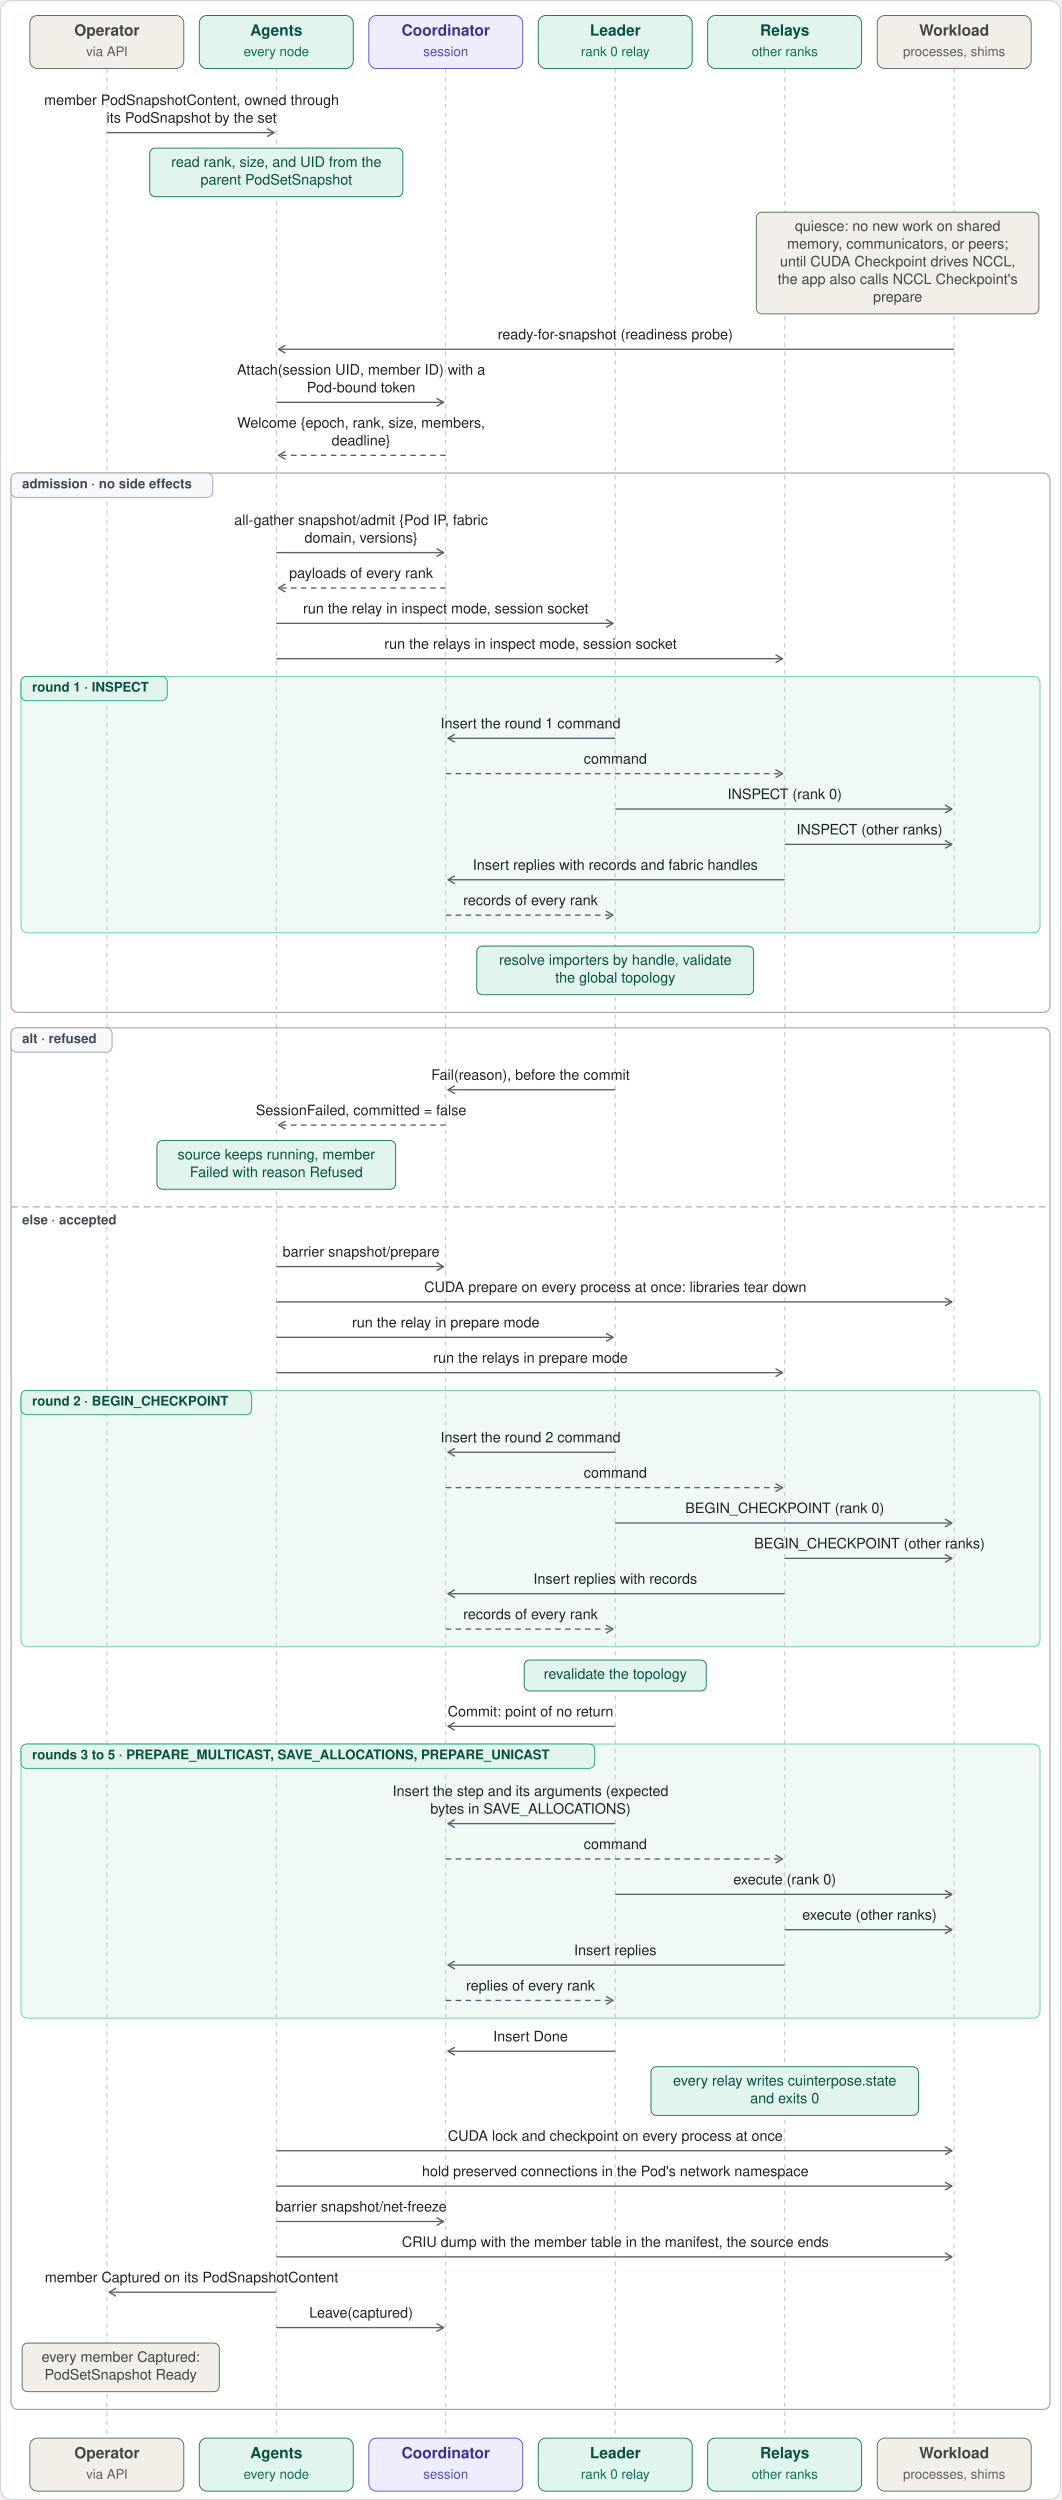
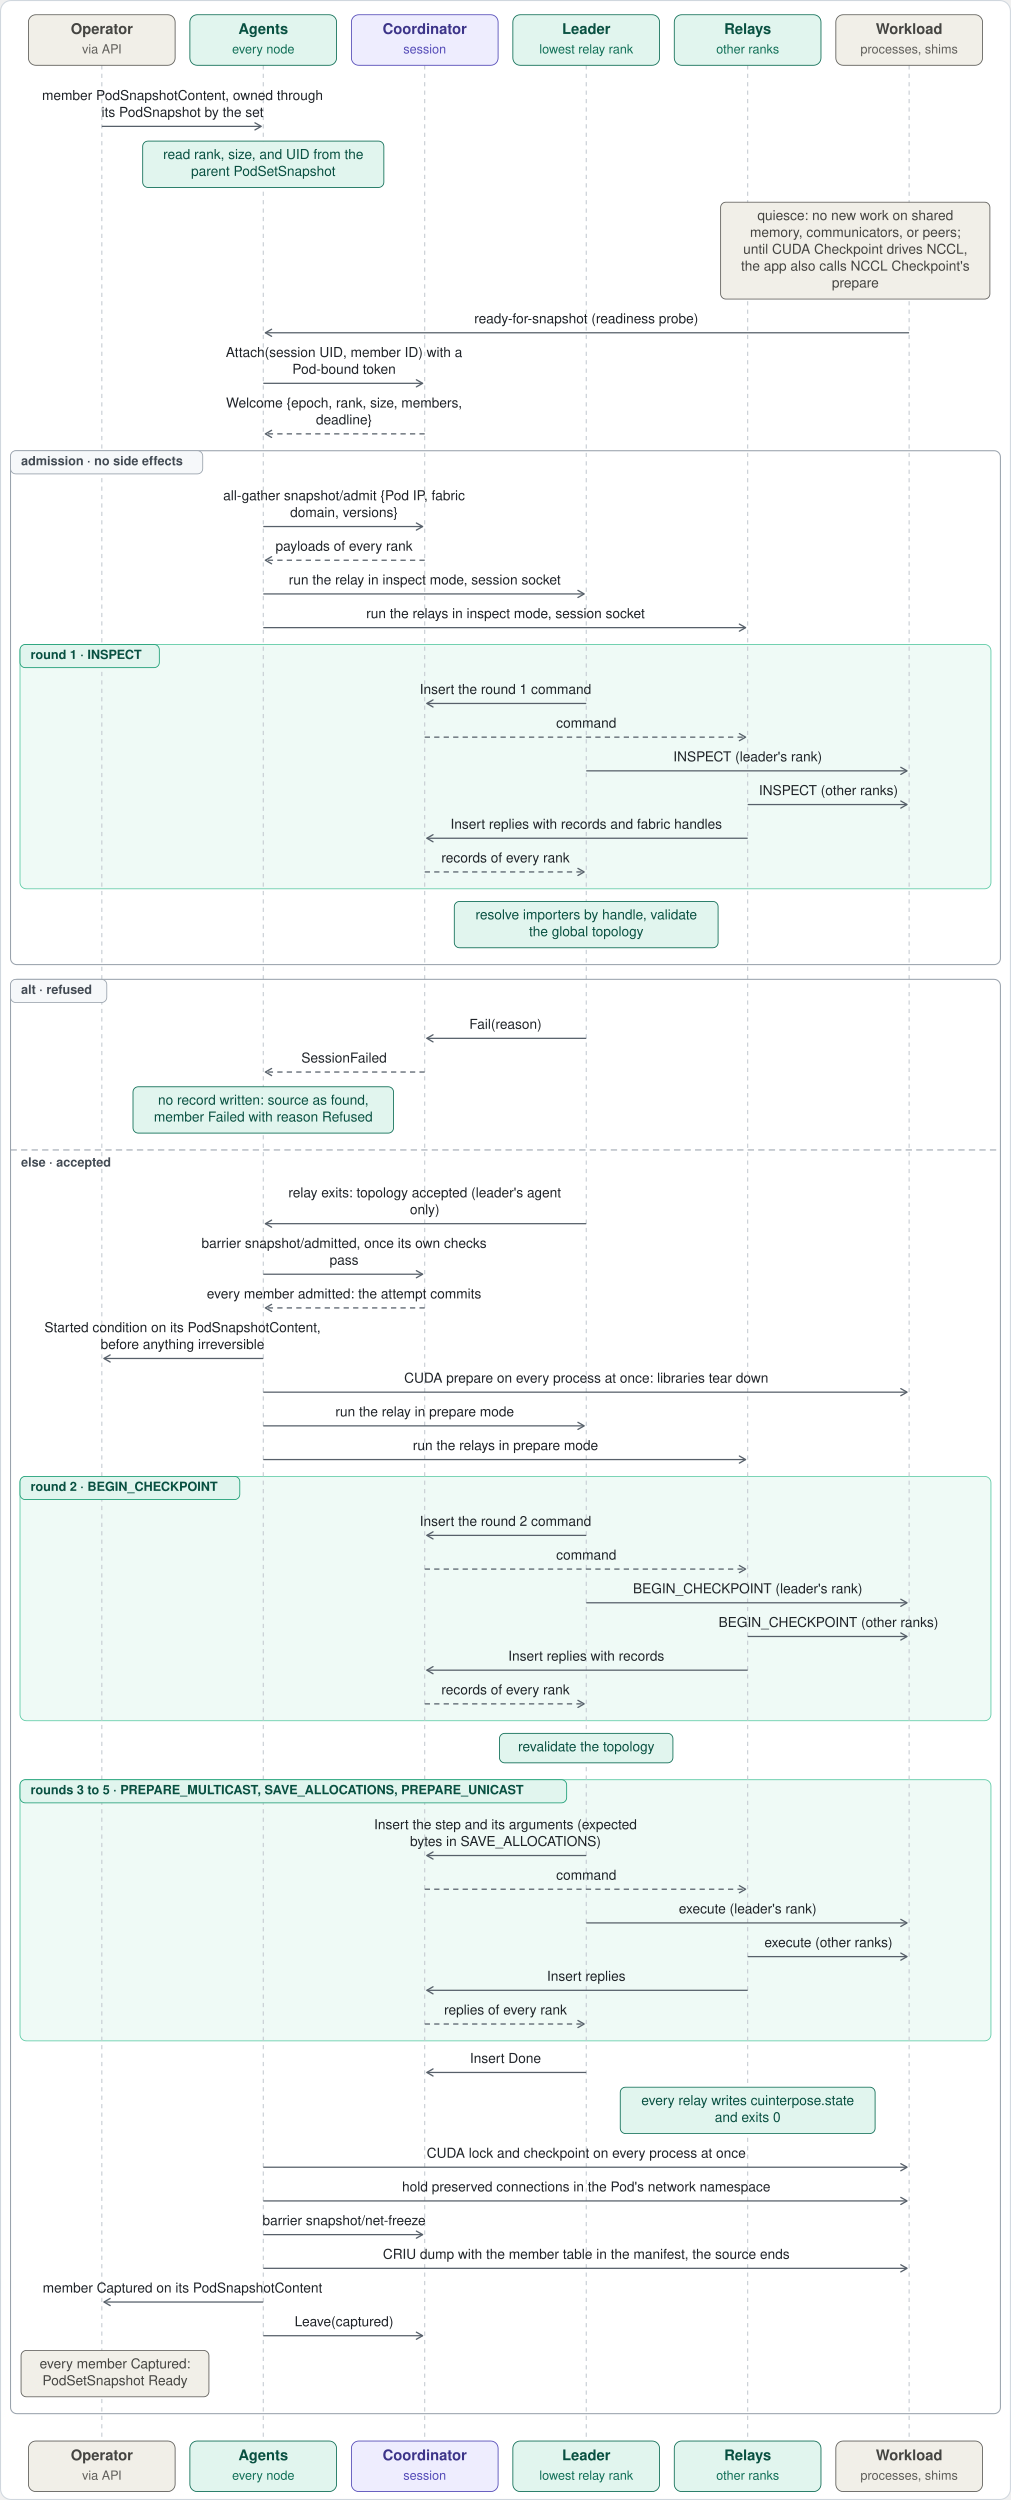
- <svg xmlns="http://www.w3.org/2000/svg" width="960" height="2262" viewBox="0 0 960 2262" role="img" aria-labelledby="title desc">
+ <svg xmlns="http://www.w3.org/2000/svg" width="960" height="2374" viewBox="0 0 960 2374" role="img" aria-labelledby="title desc">
  <style>
text{font-family:Helvetica,Arial,"Liberation Sans",sans-serif}
.bg{fill:#ffffff;stroke:#d0d7de}
.tx{fill:#1f2328}.tm{fill:#59636e}
.life{stroke:#c3c9d0}.arw{stroke:#57606a}.arwp{stroke:#7F77DD}
.ahp{stroke:#57606a;fill:none}.ahpp{stroke:#7F77DD;fill:none}
.frm{stroke:#9aa3ad;fill:none}.tag{fill:#f6f8fa;stroke:#9aa3ad}.tagt{fill:#424a53}
.note{fill:#f6f8fa;stroke:#c3c9d0}.notet{fill:#424a53}
.rnd{fill:#E1F5EE;fill-opacity:.55;stroke:#5DCAA5}.rndtag{fill:#E1F5EE;stroke:#1D9E75}.rndt{fill:#085041}
.cont{fill:none;stroke:#9aa3ad}.neutral{fill:#f6f8fa;stroke:#9aa3ad}
.k-p{fill:#EEEDFE;stroke:#534AB7}.k-p-t{fill:#3C3489}.k-p-s{fill:#534AB7}
.k-t{fill:#E1F5EE;stroke:#0F6E56}.k-t-t{fill:#085041}.k-t-s{fill:#0F6E56}
.k-g{fill:#F1EFE8;stroke:#5F5E5A}.k-g-t{fill:#444441}.k-g-s{fill:#5F5E5A}
.k-a{fill:#FAEEDA;stroke:#854F0B}.k-a-t{fill:#633806}.k-a-s{fill:#854F0B}
.k-r{fill:#FCEBEB;stroke:#A32D2D}.k-r-t{fill:#791F1F}.k-r-s{fill:#A32D2D}
.dot{fill:#1f2328}
@media (prefers-color-scheme: dark){
.bg{fill:#0d1117;stroke:#30363d}
.tx{fill:#e6edf3}.tm{fill:#9198a1}
.life{stroke:#3d444d}.arw{stroke:#9198a1}.ahp{stroke:#9198a1}
.frm{stroke:#57606a}.tag{fill:#151b23;stroke:#57606a}.tagt{fill:#d1d7e0}
.note{fill:#151b23;stroke:#3d444d}.notet{fill:#d1d7e0}
.rnd{fill:#085041;fill-opacity:.35;stroke:#1D9E75}.rndtag{fill:#085041;stroke:#5DCAA5}.rndt{fill:#E1F5EE}
.cont{stroke:#57606a}.neutral{fill:#151b23;stroke:#57606a}
.k-p{fill:#3C3489;stroke:#AFA9EC}.k-p-t{fill:#EEEDFE}.k-p-s{fill:#CECBF6}
.k-t{fill:#085041;stroke:#5DCAA5}.k-t-t{fill:#E1F5EE}.k-t-s{fill:#9FE1CB}
.k-g{fill:#444441;stroke:#B4B2A9}.k-g-t{fill:#F1EFE8}.k-g-s{fill:#D3D1C7}
.k-a{fill:#633806;stroke:#EF9F27}.k-a-t{fill:#FAEEDA}.k-a-s{fill:#FAC775}
.k-r{fill:#791F1F;stroke:#F09595}.k-r-t{fill:#FCEBEB}.k-r-s{fill:#F7C1C1}
.dot{fill:#e6edf3}
}
</style>
  <defs>
    <marker id="ah" viewBox="0 0 10 10" refX="8.5" refY="5" markerWidth="7" markerHeight="7" orient="auto-start-reverse">
      <path class="ahp" d="M1.5 1L8.5 5L1.5 9" stroke-width="1.5" stroke-linecap="round" stroke-linejoin="round" />
    </marker>
    <marker id="ahP" viewBox="0 0 10 10" refX="8.5" refY="5" markerWidth="7" markerHeight="7" orient="auto-start-reverse">
      <path class="ahpp" d="M1.5 1L8.5 5L1.5 9" stroke-width="1.5" stroke-linecap="round" stroke-linejoin="round" />
    </marker>
  </defs>
-   <rect class="bg" x="0.5" y="0.5" width="959" height="2261" rx="10" />
+   <rect class="bg" x="0.5" y="0.5" width="959" height="2373" rx="10" />
  <rect class="rnd" x="19" y="612.0" width="922" height="232.0" rx="6" stroke-width="0.8" />
-   <rect class="rnd" x="19" y="1258.0" width="922" height="232.0" rx="6" stroke-width="0.8" />
-   <rect class="rnd" x="19" y="1578.0" width="922" height="248.0" rx="6" stroke-width="0.8" />
-   <line class="life" x1="96.7" y1="62.0" x2="96.7" y2="2202.0" stroke-width="1" stroke-dasharray="4 4" />
-   <line class="life" x1="250.0" y1="62.0" x2="250.0" y2="2202.0" stroke-width="1" stroke-dasharray="4 4" />
-   <line class="life" x1="403.3" y1="62.0" x2="403.3" y2="2202.0" stroke-width="1" stroke-dasharray="4 4" />
-   <line class="life" x1="556.7" y1="62.0" x2="556.7" y2="2202.0" stroke-width="1" stroke-dasharray="4 4" />
-   <line class="life" x1="710.0" y1="62.0" x2="710.0" y2="2202.0" stroke-width="1" stroke-dasharray="4 4" />
-   <line class="life" x1="863.3" y1="62.0" x2="863.3" y2="2202.0" stroke-width="1" stroke-dasharray="4 4" />
+   <rect class="rnd" x="19" y="1402.0" width="922" height="232.0" rx="6" stroke-width="0.8" />
+   <rect class="rnd" x="19" y="1690.0" width="922" height="248.0" rx="6" stroke-width="0.8" />
+   <line class="life" x1="96.7" y1="62.0" x2="96.7" y2="2314.0" stroke-width="1" stroke-dasharray="4 4" />
+   <line class="life" x1="250.0" y1="62.0" x2="250.0" y2="2314.0" stroke-width="1" stroke-dasharray="4 4" />
+   <line class="life" x1="403.3" y1="62.0" x2="403.3" y2="2314.0" stroke-width="1" stroke-dasharray="4 4" />
+   <line class="life" x1="556.7" y1="62.0" x2="556.7" y2="2314.0" stroke-width="1" stroke-dasharray="4 4" />
+   <line class="life" x1="710.0" y1="62.0" x2="710.0" y2="2314.0" stroke-width="1" stroke-dasharray="4 4" />
+   <line class="life" x1="863.3" y1="62.0" x2="863.3" y2="2314.0" stroke-width="1" stroke-dasharray="4 4" />
  <rect class="rndtag" x="19" y="612.0" width="132.3" height="22" rx="5" stroke-width="0.8" />
  <text x="29.0" y="623.0" class="rndt" font-size="12" font-weight="700" text-anchor="start" dominant-baseline="central">round 1 · INSPECT</text>
  <rect class="frm" x="10" y="428.0" width="940" height="488.0" rx="6" stroke-width="1" />
  <rect class="tag" x="10" y="428.0" width="182.5" height="22" rx="5" stroke-width="0.8" />
  <text x="20.0" y="439.0" class="tagt" font-size="12" font-weight="700" text-anchor="start" dominant-baseline="central">admission · no side effects</text>
-   <rect class="rndtag" x="19" y="1258.0" width="208.7" height="22" rx="5" stroke-width="0.8" />
-   <text x="29.0" y="1269.0" class="rndt" font-size="12" font-weight="700" text-anchor="start" dominant-baseline="central">round 2 · BEGIN_CHECKPOINT</text>
-   <rect class="rndtag" x="19" y="1578.0" width="519.1" height="22" rx="5" stroke-width="0.8" />
-   <text x="29.0" y="1589.0" class="rndt" font-size="12" font-weight="700" text-anchor="start" dominant-baseline="central">rounds 3 to 5 · PREPARE_MULTICAST, SAVE_ALLOCATIONS, PREPARE_UNICAST</text>
-   <rect class="frm" x="10" y="930.0" width="940" height="1250.0" rx="6" stroke-width="1" />
+   <rect class="rndtag" x="19" y="1402.0" width="208.7" height="22" rx="5" stroke-width="0.8" />
+   <text x="29.0" y="1413.0" class="rndt" font-size="12" font-weight="700" text-anchor="start" dominant-baseline="central">round 2 · BEGIN_CHECKPOINT</text>
+   <rect class="rndtag" x="19" y="1690.0" width="519.1" height="22" rx="5" stroke-width="0.8" />
+   <text x="29.0" y="1701.0" class="rndt" font-size="12" font-weight="700" text-anchor="start" dominant-baseline="central">rounds 3 to 5 · PREPARE_MULTICAST, SAVE_ALLOCATIONS, PREPARE_UNICAST</text>
+   <rect class="frm" x="10" y="930.0" width="940" height="1362.0" rx="6" stroke-width="1" />
  <rect class="tag" x="10" y="930.0" width="91.4" height="22" rx="5" stroke-width="0.8" />
  <text x="20.0" y="941.0" class="tagt" font-size="12" font-weight="700" text-anchor="start" dominant-baseline="central">alt · refused</text>
  <line class="frm" x1="10.0" y1="1092.0" x2="950.0" y2="1092.0" stroke-width="1" stroke-dasharray="6 4" />
  <text x="20.0" y="1105.0" class="tagt" font-size="12" font-weight="700" text-anchor="start" dominant-baseline="central">else · accepted</text>
  <text x="173.3" y="92.0" class="tx" font-size="13" font-weight="400" text-anchor="middle" dominant-baseline="central">member PodSnapshotContent, owned through</text>
  <text x="173.3" y="108.0" class="tx" font-size="13" font-weight="400" text-anchor="middle" dominant-baseline="central">its PodSnapshot by the set</text>
  <line class="arw" x1="96.7" y1="120.0" x2="248.0" y2="120.0" stroke-width="1.2" marker-end="url(#ah)" />
  <rect class="k-t" x="135.5" y="134.0" width="229.0" height="44" rx="5" stroke-width="0.8" />
  <text x="250.0" y="148.0" class="k-t-t" font-size="13" font-weight="400" text-anchor="middle" dominant-baseline="central">read rank, size, and UID from the</text>
  <text x="250.0" y="164.0" class="k-t-t" font-size="13" font-weight="400" text-anchor="middle" dominant-baseline="central">parent PodSetSnapshot</text>
  <rect class="k-g" x="684.3" y="192.0" width="255.7" height="92" rx="5" stroke-width="0.8" />
  <text x="812.2" y="206.0" class="k-g-t" font-size="13" font-weight="400" text-anchor="middle" dominant-baseline="central">quiesce: no new work on shared</text>
  <text x="812.2" y="222.0" class="k-g-t" font-size="13" font-weight="400" text-anchor="middle" dominant-baseline="central">memory, communicators, or peers;</text>
  <text x="812.2" y="238.0" class="k-g-t" font-size="13" font-weight="400" text-anchor="middle" dominant-baseline="central">until CUDA Checkpoint drives NCCL,</text>
  <text x="812.2" y="254.0" class="k-g-t" font-size="13" font-weight="400" text-anchor="middle" dominant-baseline="central">the app also calls NCCL Checkpoint's</text>
  <text x="812.2" y="270.0" class="k-g-t" font-size="13" font-weight="400" text-anchor="middle" dominant-baseline="central">prepare</text>
  <text x="556.7" y="304.0" class="tx" font-size="13" font-weight="400" text-anchor="middle" dominant-baseline="central">ready-for-snapshot (readiness probe)</text>
  <line class="arw" x1="863.3" y1="316.0" x2="252.0" y2="316.0" stroke-width="1.2" marker-end="url(#ah)" />
  <text x="326.7" y="336.0" class="tx" font-size="13" font-weight="400" text-anchor="middle" dominant-baseline="central">Attach(session UID, member ID) with a</text>
  <text x="326.7" y="352.0" class="tx" font-size="13" font-weight="400" text-anchor="middle" dominant-baseline="central">Pod-bound token</text>
  <line class="arw" x1="250.0" y1="364.0" x2="401.3" y2="364.0" stroke-width="1.2" marker-end="url(#ah)" />
  <text x="326.7" y="384.0" class="tx" font-size="13" font-weight="400" text-anchor="middle" dominant-baseline="central">Welcome {epoch, rank, size, members,</text>
  <text x="326.7" y="400.0" class="tx" font-size="13" font-weight="400" text-anchor="middle" dominant-baseline="central">deadline}</text>
  <line class="arw" x1="403.3" y1="412.0" x2="252.0" y2="412.0" stroke-width="1.2" stroke-dasharray="5 4" marker-end="url(#ah)" />
  <text x="326.7" y="472.0" class="tx" font-size="13" font-weight="400" text-anchor="middle" dominant-baseline="central">all-gather snapshot/admit {Pod IP, fabric</text>
  <text x="326.7" y="488.0" class="tx" font-size="13" font-weight="400" text-anchor="middle" dominant-baseline="central">domain, versions}</text>
  <line class="arw" x1="250.0" y1="500.0" x2="401.3" y2="500.0" stroke-width="1.2" marker-end="url(#ah)" />
  <text x="326.7" y="520.0" class="tx" font-size="13" font-weight="400" text-anchor="middle" dominant-baseline="central">payloads of every rank</text>
  <line class="arw" x1="403.3" y1="532.0" x2="252.0" y2="532.0" stroke-width="1.2" stroke-dasharray="5 4" marker-end="url(#ah)" />
  <text x="403.3" y="552.0" class="tx" font-size="13" font-weight="400" text-anchor="middle" dominant-baseline="central">run the relay in inspect mode, session socket</text>
  <line class="arw" x1="250.0" y1="564.0" x2="554.7" y2="564.0" stroke-width="1.2" marker-end="url(#ah)" />
  <text x="480.0" y="584.0" class="tx" font-size="13" font-weight="400" text-anchor="middle" dominant-baseline="central">run the relays in inspect mode, session socket</text>
  <line class="arw" x1="250.0" y1="596.0" x2="708.0" y2="596.0" stroke-width="1.2" marker-end="url(#ah)" />
  <text x="480.0" y="656.0" class="tx" font-size="13" font-weight="400" text-anchor="middle" dominant-baseline="central">Insert the round 1 command</text>
  <line class="arw" x1="556.7" y1="668.0" x2="405.3" y2="668.0" stroke-width="1.2" marker-end="url(#ah)" />
  <text x="556.7" y="688.0" class="tx" font-size="13" font-weight="400" text-anchor="middle" dominant-baseline="central">command</text>
  <line class="arw" x1="403.3" y1="700.0" x2="708.0" y2="700.0" stroke-width="1.2" stroke-dasharray="5 4" marker-end="url(#ah)" />
-   <text x="710.0" y="720.0" class="tx" font-size="13" font-weight="400" text-anchor="middle" dominant-baseline="central">INSPECT (rank 0)</text>
+   <text x="710.0" y="720.0" class="tx" font-size="13" font-weight="400" text-anchor="middle" dominant-baseline="central">INSPECT (leader's rank)</text>
  <line class="arw" x1="556.7" y1="732.0" x2="861.3" y2="732.0" stroke-width="1.2" marker-end="url(#ah)" />
  <text x="786.7" y="752.0" class="tx" font-size="13" font-weight="400" text-anchor="middle" dominant-baseline="central">INSPECT (other ranks)</text>
  <line class="arw" x1="710.0" y1="764.0" x2="861.3" y2="764.0" stroke-width="1.2" marker-end="url(#ah)" />
  <text x="556.7" y="784.0" class="tx" font-size="13" font-weight="400" text-anchor="middle" dominant-baseline="central">Insert replies with records and fabric handles</text>
  <line class="arw" x1="710.0" y1="796.0" x2="405.3" y2="796.0" stroke-width="1.2" marker-end="url(#ah)" />
  <text x="480.0" y="816.0" class="tx" font-size="13" font-weight="400" text-anchor="middle" dominant-baseline="central">records of every rank</text>
  <line class="arw" x1="403.3" y1="828.0" x2="554.7" y2="828.0" stroke-width="1.2" stroke-dasharray="5 4" marker-end="url(#ah)" />
  <rect class="k-t" x="431.4" y="856.0" width="250.5" height="44" rx="5" stroke-width="0.8" />
  <text x="556.7" y="870.0" class="k-t-t" font-size="13" font-weight="400" text-anchor="middle" dominant-baseline="central">resolve importers by handle, validate</text>
  <text x="556.7" y="886.0" class="k-t-t" font-size="13" font-weight="400" text-anchor="middle" dominant-baseline="central">the global topology</text>
-   <text x="480.0" y="974.0" class="tx" font-size="13" font-weight="400" text-anchor="middle" dominant-baseline="central">Fail(reason), before the commit</text>
+   <text x="480.0" y="974.0" class="tx" font-size="13" font-weight="400" text-anchor="middle" dominant-baseline="central">Fail(reason)</text>
  <line class="arw" x1="556.7" y1="986.0" x2="405.3" y2="986.0" stroke-width="1.2" marker-end="url(#ah)" />
-   <text x="326.7" y="1006.0" class="tx" font-size="13" font-weight="400" text-anchor="middle" dominant-baseline="central">SessionFailed, committed = false</text>
+   <text x="326.7" y="1006.0" class="tx" font-size="13" font-weight="400" text-anchor="middle" dominant-baseline="central">SessionFailed</text>
  <line class="arw" x1="403.3" y1="1018.0" x2="252.0" y2="1018.0" stroke-width="1.2" stroke-dasharray="5 4" marker-end="url(#ah)" />
-   <rect class="k-t" x="142.0" y="1032.0" width="216.0" height="44" rx="5" stroke-width="0.8" />
-   <text x="250.0" y="1046.0" class="k-t-t" font-size="13" font-weight="400" text-anchor="middle" dominant-baseline="central">source keeps running, member</text>
-   <text x="250.0" y="1062.0" class="k-t-t" font-size="13" font-weight="400" text-anchor="middle" dominant-baseline="central">Failed with reason Refused</text>
-   <text x="326.7" y="1134.0" class="tx" font-size="13" font-weight="400" text-anchor="middle" dominant-baseline="central">barrier snapshot/prepare</text>
-   <line class="arw" x1="250.0" y1="1146.0" x2="401.3" y2="1146.0" stroke-width="1.2" marker-end="url(#ah)" />
-   <text x="556.7" y="1166.0" class="tx" font-size="13" font-weight="400" text-anchor="middle" dominant-baseline="central">CUDA prepare on every process at once: libraries tear down</text>
-   <line class="arw" x1="250.0" y1="1178.0" x2="861.3" y2="1178.0" stroke-width="1.2" marker-end="url(#ah)" />
-   <text x="403.3" y="1198.0" class="tx" font-size="13" font-weight="400" text-anchor="middle" dominant-baseline="central">run the relay in prepare mode</text>
-   <line class="arw" x1="250.0" y1="1210.0" x2="554.7" y2="1210.0" stroke-width="1.2" marker-end="url(#ah)" />
-   <text x="480.0" y="1230.0" class="tx" font-size="13" font-weight="400" text-anchor="middle" dominant-baseline="central">run the relays in prepare mode</text>
-   <line class="arw" x1="250.0" y1="1242.0" x2="708.0" y2="1242.0" stroke-width="1.2" marker-end="url(#ah)" />
-   <text x="480.0" y="1302.0" class="tx" font-size="13" font-weight="400" text-anchor="middle" dominant-baseline="central">Insert the round 2 command</text>
-   <line class="arw" x1="556.7" y1="1314.0" x2="405.3" y2="1314.0" stroke-width="1.2" marker-end="url(#ah)" />
-   <text x="556.7" y="1334.0" class="tx" font-size="13" font-weight="400" text-anchor="middle" dominant-baseline="central">command</text>
-   <line class="arw" x1="403.3" y1="1346.0" x2="708.0" y2="1346.0" stroke-width="1.2" stroke-dasharray="5 4" marker-end="url(#ah)" />
-   <text x="710.0" y="1366.0" class="tx" font-size="13" font-weight="400" text-anchor="middle" dominant-baseline="central">BEGIN_CHECKPOINT (rank 0)</text>
-   <line class="arw" x1="556.7" y1="1378.0" x2="861.3" y2="1378.0" stroke-width="1.2" marker-end="url(#ah)" />
-   <text x="786.7" y="1398.0" class="tx" font-size="13" font-weight="400" text-anchor="middle" dominant-baseline="central">BEGIN_CHECKPOINT (other ranks)</text>
-   <line class="arw" x1="710.0" y1="1410.0" x2="861.3" y2="1410.0" stroke-width="1.2" marker-end="url(#ah)" />
-   <text x="556.7" y="1430.0" class="tx" font-size="13" font-weight="400" text-anchor="middle" dominant-baseline="central">Insert replies with records</text>
-   <line class="arw" x1="710.0" y1="1442.0" x2="405.3" y2="1442.0" stroke-width="1.2" marker-end="url(#ah)" />
-   <text x="480.0" y="1462.0" class="tx" font-size="13" font-weight="400" text-anchor="middle" dominant-baseline="central">records of every rank</text>
-   <line class="arw" x1="403.3" y1="1474.0" x2="554.7" y2="1474.0" stroke-width="1.2" stroke-dasharray="5 4" marker-end="url(#ah)" />
-   <rect class="k-t" x="474.3" y="1502.0" width="164.7" height="28" rx="5" stroke-width="0.8" />
-   <text x="556.7" y="1516.0" class="k-t-t" font-size="13" font-weight="400" text-anchor="middle" dominant-baseline="central">revalidate the topology</text>
-   <text x="480.0" y="1550.0" class="tx" font-size="13" font-weight="400" text-anchor="middle" dominant-baseline="central">Commit: point of no return</text>
-   <line class="arw" x1="556.7" y1="1562.0" x2="405.3" y2="1562.0" stroke-width="1.2" marker-end="url(#ah)" />
-   <text x="480.0" y="1622.0" class="tx" font-size="13" font-weight="400" text-anchor="middle" dominant-baseline="central">Insert the step and its arguments (expected</text>
-   <text x="480.0" y="1638.0" class="tx" font-size="13" font-weight="400" text-anchor="middle" dominant-baseline="central">bytes in SAVE_ALLOCATIONS)</text>
-   <line class="arw" x1="556.7" y1="1650.0" x2="405.3" y2="1650.0" stroke-width="1.2" marker-end="url(#ah)" />
-   <text x="556.7" y="1670.0" class="tx" font-size="13" font-weight="400" text-anchor="middle" dominant-baseline="central">command</text>
-   <line class="arw" x1="403.3" y1="1682.0" x2="708.0" y2="1682.0" stroke-width="1.2" stroke-dasharray="5 4" marker-end="url(#ah)" />
-   <text x="710.0" y="1702.0" class="tx" font-size="13" font-weight="400" text-anchor="middle" dominant-baseline="central">execute (rank 0)</text>
-   <line class="arw" x1="556.7" y1="1714.0" x2="861.3" y2="1714.0" stroke-width="1.2" marker-end="url(#ah)" />
-   <text x="786.7" y="1734.0" class="tx" font-size="13" font-weight="400" text-anchor="middle" dominant-baseline="central">execute (other ranks)</text>
-   <line class="arw" x1="710.0" y1="1746.0" x2="861.3" y2="1746.0" stroke-width="1.2" marker-end="url(#ah)" />
-   <text x="556.7" y="1766.0" class="tx" font-size="13" font-weight="400" text-anchor="middle" dominant-baseline="central">Insert replies</text>
-   <line class="arw" x1="710.0" y1="1778.0" x2="405.3" y2="1778.0" stroke-width="1.2" marker-end="url(#ah)" />
-   <text x="480.0" y="1798.0" class="tx" font-size="13" font-weight="400" text-anchor="middle" dominant-baseline="central">replies of every rank</text>
-   <line class="arw" x1="403.3" y1="1810.0" x2="554.7" y2="1810.0" stroke-width="1.2" stroke-dasharray="5 4" marker-end="url(#ah)" />
-   <text x="480.0" y="1844.0" class="tx" font-size="13" font-weight="400" text-anchor="middle" dominant-baseline="central">Insert Done</text>
-   <line class="arw" x1="556.7" y1="1856.0" x2="405.3" y2="1856.0" stroke-width="1.2" marker-end="url(#ah)" />
-   <rect class="k-t" x="589.0" y="1870.0" width="242.0" height="44" rx="5" stroke-width="0.8" />
-   <text x="710.0" y="1884.0" class="k-t-t" font-size="13" font-weight="400" text-anchor="middle" dominant-baseline="central">every relay writes cuinterpose.state</text>
-   <text x="710.0" y="1900.0" class="k-t-t" font-size="13" font-weight="400" text-anchor="middle" dominant-baseline="central">and exits 0</text>
-   <text x="556.7" y="1934.0" class="tx" font-size="13" font-weight="400" text-anchor="middle" dominant-baseline="central">CUDA lock and checkpoint on every process at once</text>
-   <line class="arw" x1="250.0" y1="1946.0" x2="861.3" y2="1946.0" stroke-width="1.2" marker-end="url(#ah)" />
-   <text x="556.7" y="1966.0" class="tx" font-size="13" font-weight="400" text-anchor="middle" dominant-baseline="central">hold preserved connections in the Pod's network namespace</text>
-   <line class="arw" x1="250.0" y1="1978.0" x2="861.3" y2="1978.0" stroke-width="1.2" marker-end="url(#ah)" />
-   <text x="326.7" y="1998.0" class="tx" font-size="13" font-weight="400" text-anchor="middle" dominant-baseline="central">barrier snapshot/net-freeze</text>
-   <line class="arw" x1="250.0" y1="2010.0" x2="401.3" y2="2010.0" stroke-width="1.2" marker-end="url(#ah)" />
-   <text x="556.7" y="2030.0" class="tx" font-size="13" font-weight="400" text-anchor="middle" dominant-baseline="central">CRIU dump with the member table in the manifest, the source ends</text>
-   <line class="arw" x1="250.0" y1="2042.0" x2="861.3" y2="2042.0" stroke-width="1.2" marker-end="url(#ah)" />
-   <text x="173.3" y="2062.0" class="tx" font-size="13" font-weight="400" text-anchor="middle" dominant-baseline="central">member Captured on its PodSnapshotContent</text>
-   <line class="arw" x1="250.0" y1="2074.0" x2="98.7" y2="2074.0" stroke-width="1.2" marker-end="url(#ah)" />
-   <text x="326.7" y="2094.0" class="tx" font-size="13" font-weight="400" text-anchor="middle" dominant-baseline="central">Leave(captured)</text>
-   <line class="arw" x1="250.0" y1="2106.0" x2="401.3" y2="2106.0" stroke-width="1.2" marker-end="url(#ah)" />
-   <rect class="k-g" x="20.0" y="2120.0" width="178.4" height="44" rx="5" stroke-width="0.8" />
-   <text x="109.2" y="2134.0" class="k-g-t" font-size="13" font-weight="400" text-anchor="middle" dominant-baseline="central">every member Captured:</text>
-   <text x="109.2" y="2150.0" class="k-g-t" font-size="13" font-weight="400" text-anchor="middle" dominant-baseline="central">PodSetSnapshot Ready</text>
+   <rect class="k-t" x="126.3" y="1032.0" width="247.4" height="44" rx="5" stroke-width="0.8" />
+   <text x="250.0" y="1046.0" class="k-t-t" font-size="13" font-weight="400" text-anchor="middle" dominant-baseline="central">no record written: source as found,</text>
+   <text x="250.0" y="1062.0" class="k-t-t" font-size="13" font-weight="400" text-anchor="middle" dominant-baseline="central">member Failed with reason Refused</text>
+   <text x="403.3" y="1134.0" class="tx" font-size="13" font-weight="400" text-anchor="middle" dominant-baseline="central">relay exits: topology accepted (leader's agent</text>
+   <text x="403.3" y="1150.0" class="tx" font-size="13" font-weight="400" text-anchor="middle" dominant-baseline="central">only)</text>
+   <line class="arw" x1="556.7" y1="1162.0" x2="252.0" y2="1162.0" stroke-width="1.2" marker-end="url(#ah)" />
+   <text x="326.7" y="1182.0" class="tx" font-size="13" font-weight="400" text-anchor="middle" dominant-baseline="central">barrier snapshot/admitted, once its own checks</text>
+   <text x="326.7" y="1198.0" class="tx" font-size="13" font-weight="400" text-anchor="middle" dominant-baseline="central">pass</text>
+   <line class="arw" x1="250.0" y1="1210.0" x2="401.3" y2="1210.0" stroke-width="1.2" marker-end="url(#ah)" />
+   <text x="326.7" y="1230.0" class="tx" font-size="13" font-weight="400" text-anchor="middle" dominant-baseline="central">every member admitted: the attempt commits</text>
+   <line class="arw" x1="403.3" y1="1242.0" x2="252.0" y2="1242.0" stroke-width="1.2" stroke-dasharray="5 4" marker-end="url(#ah)" />
+   <text x="173.3" y="1262.0" class="tx" font-size="13" font-weight="400" text-anchor="middle" dominant-baseline="central">Started condition on its PodSnapshotContent,</text>
+   <text x="173.3" y="1278.0" class="tx" font-size="13" font-weight="400" text-anchor="middle" dominant-baseline="central">before anything irreversible</text>
+   <line class="arw" x1="250.0" y1="1290.0" x2="98.7" y2="1290.0" stroke-width="1.2" marker-end="url(#ah)" />
+   <text x="556.7" y="1310.0" class="tx" font-size="13" font-weight="400" text-anchor="middle" dominant-baseline="central">CUDA prepare on every process at once: libraries tear down</text>
+   <line class="arw" x1="250.0" y1="1322.0" x2="861.3" y2="1322.0" stroke-width="1.2" marker-end="url(#ah)" />
+   <text x="403.3" y="1342.0" class="tx" font-size="13" font-weight="400" text-anchor="middle" dominant-baseline="central">run the relay in prepare mode</text>
+   <line class="arw" x1="250.0" y1="1354.0" x2="554.7" y2="1354.0" stroke-width="1.2" marker-end="url(#ah)" />
+   <text x="480.0" y="1374.0" class="tx" font-size="13" font-weight="400" text-anchor="middle" dominant-baseline="central">run the relays in prepare mode</text>
+   <line class="arw" x1="250.0" y1="1386.0" x2="708.0" y2="1386.0" stroke-width="1.2" marker-end="url(#ah)" />
+   <text x="480.0" y="1446.0" class="tx" font-size="13" font-weight="400" text-anchor="middle" dominant-baseline="central">Insert the round 2 command</text>
+   <line class="arw" x1="556.7" y1="1458.0" x2="405.3" y2="1458.0" stroke-width="1.2" marker-end="url(#ah)" />
+   <text x="556.7" y="1478.0" class="tx" font-size="13" font-weight="400" text-anchor="middle" dominant-baseline="central">command</text>
+   <line class="arw" x1="403.3" y1="1490.0" x2="708.0" y2="1490.0" stroke-width="1.2" stroke-dasharray="5 4" marker-end="url(#ah)" />
+   <text x="710.0" y="1510.0" class="tx" font-size="13" font-weight="400" text-anchor="middle" dominant-baseline="central">BEGIN_CHECKPOINT (leader's rank)</text>
+   <line class="arw" x1="556.7" y1="1522.0" x2="861.3" y2="1522.0" stroke-width="1.2" marker-end="url(#ah)" />
+   <text x="786.7" y="1542.0" class="tx" font-size="13" font-weight="400" text-anchor="middle" dominant-baseline="central">BEGIN_CHECKPOINT (other ranks)</text>
+   <line class="arw" x1="710.0" y1="1554.0" x2="861.3" y2="1554.0" stroke-width="1.2" marker-end="url(#ah)" />
+   <text x="556.7" y="1574.0" class="tx" font-size="13" font-weight="400" text-anchor="middle" dominant-baseline="central">Insert replies with records</text>
+   <line class="arw" x1="710.0" y1="1586.0" x2="405.3" y2="1586.0" stroke-width="1.2" marker-end="url(#ah)" />
+   <text x="480.0" y="1606.0" class="tx" font-size="13" font-weight="400" text-anchor="middle" dominant-baseline="central">records of every rank</text>
+   <line class="arw" x1="403.3" y1="1618.0" x2="554.7" y2="1618.0" stroke-width="1.2" stroke-dasharray="5 4" marker-end="url(#ah)" />
+   <rect class="k-t" x="474.3" y="1646.0" width="164.7" height="28" rx="5" stroke-width="0.8" />
+   <text x="556.7" y="1660.0" class="k-t-t" font-size="13" font-weight="400" text-anchor="middle" dominant-baseline="central">revalidate the topology</text>
+   <text x="480.0" y="1734.0" class="tx" font-size="13" font-weight="400" text-anchor="middle" dominant-baseline="central">Insert the step and its arguments (expected</text>
+   <text x="480.0" y="1750.0" class="tx" font-size="13" font-weight="400" text-anchor="middle" dominant-baseline="central">bytes in SAVE_ALLOCATIONS)</text>
+   <line class="arw" x1="556.7" y1="1762.0" x2="405.3" y2="1762.0" stroke-width="1.2" marker-end="url(#ah)" />
+   <text x="556.7" y="1782.0" class="tx" font-size="13" font-weight="400" text-anchor="middle" dominant-baseline="central">command</text>
+   <line class="arw" x1="403.3" y1="1794.0" x2="708.0" y2="1794.0" stroke-width="1.2" stroke-dasharray="5 4" marker-end="url(#ah)" />
+   <text x="710.0" y="1814.0" class="tx" font-size="13" font-weight="400" text-anchor="middle" dominant-baseline="central">execute (leader's rank)</text>
+   <line class="arw" x1="556.7" y1="1826.0" x2="861.3" y2="1826.0" stroke-width="1.2" marker-end="url(#ah)" />
+   <text x="786.7" y="1846.0" class="tx" font-size="13" font-weight="400" text-anchor="middle" dominant-baseline="central">execute (other ranks)</text>
+   <line class="arw" x1="710.0" y1="1858.0" x2="861.3" y2="1858.0" stroke-width="1.2" marker-end="url(#ah)" />
+   <text x="556.7" y="1878.0" class="tx" font-size="13" font-weight="400" text-anchor="middle" dominant-baseline="central">Insert replies</text>
+   <line class="arw" x1="710.0" y1="1890.0" x2="405.3" y2="1890.0" stroke-width="1.2" marker-end="url(#ah)" />
+   <text x="480.0" y="1910.0" class="tx" font-size="13" font-weight="400" text-anchor="middle" dominant-baseline="central">replies of every rank</text>
+   <line class="arw" x1="403.3" y1="1922.0" x2="554.7" y2="1922.0" stroke-width="1.2" stroke-dasharray="5 4" marker-end="url(#ah)" />
+   <text x="480.0" y="1956.0" class="tx" font-size="13" font-weight="400" text-anchor="middle" dominant-baseline="central">Insert Done</text>
+   <line class="arw" x1="556.7" y1="1968.0" x2="405.3" y2="1968.0" stroke-width="1.2" marker-end="url(#ah)" />
+   <rect class="k-t" x="589.0" y="1982.0" width="242.0" height="44" rx="5" stroke-width="0.8" />
+   <text x="710.0" y="1996.0" class="k-t-t" font-size="13" font-weight="400" text-anchor="middle" dominant-baseline="central">every relay writes cuinterpose.state</text>
+   <text x="710.0" y="2012.0" class="k-t-t" font-size="13" font-weight="400" text-anchor="middle" dominant-baseline="central">and exits 0</text>
+   <text x="556.7" y="2046.0" class="tx" font-size="13" font-weight="400" text-anchor="middle" dominant-baseline="central">CUDA lock and checkpoint on every process at once</text>
+   <line class="arw" x1="250.0" y1="2058.0" x2="861.3" y2="2058.0" stroke-width="1.2" marker-end="url(#ah)" />
+   <text x="556.7" y="2078.0" class="tx" font-size="13" font-weight="400" text-anchor="middle" dominant-baseline="central">hold preserved connections in the Pod's network namespace</text>
+   <line class="arw" x1="250.0" y1="2090.0" x2="861.3" y2="2090.0" stroke-width="1.2" marker-end="url(#ah)" />
+   <text x="326.7" y="2110.0" class="tx" font-size="13" font-weight="400" text-anchor="middle" dominant-baseline="central">barrier snapshot/net-freeze</text>
+   <line class="arw" x1="250.0" y1="2122.0" x2="401.3" y2="2122.0" stroke-width="1.2" marker-end="url(#ah)" />
+   <text x="556.7" y="2142.0" class="tx" font-size="13" font-weight="400" text-anchor="middle" dominant-baseline="central">CRIU dump with the member table in the manifest, the source ends</text>
+   <line class="arw" x1="250.0" y1="2154.0" x2="861.3" y2="2154.0" stroke-width="1.2" marker-end="url(#ah)" />
+   <text x="173.3" y="2174.0" class="tx" font-size="13" font-weight="400" text-anchor="middle" dominant-baseline="central">member Captured on its PodSnapshotContent</text>
+   <line class="arw" x1="250.0" y1="2186.0" x2="98.7" y2="2186.0" stroke-width="1.2" marker-end="url(#ah)" />
+   <text x="326.7" y="2206.0" class="tx" font-size="13" font-weight="400" text-anchor="middle" dominant-baseline="central">Leave(captured)</text>
+   <line class="arw" x1="250.0" y1="2218.0" x2="401.3" y2="2218.0" stroke-width="1.2" marker-end="url(#ah)" />
+   <rect class="k-g" x="20.0" y="2232.0" width="178.4" height="44" rx="5" stroke-width="0.8" />
+   <text x="109.2" y="2246.0" class="k-g-t" font-size="13" font-weight="400" text-anchor="middle" dominant-baseline="central">every member Captured:</text>
+   <text x="109.2" y="2262.0" class="k-g-t" font-size="13" font-weight="400" text-anchor="middle" dominant-baseline="central">PodSetSnapshot Ready</text>
  <rect class="k-g" x="27.0" y="14.0" width="139.3" height="48.0" rx="7" stroke-width="0.8" />
  <text x="96.7" y="29.0" class="k-g-t" font-size="14" font-weight="700" text-anchor="middle" dominant-baseline="central">Operator</text>
  <text x="96.7" y="48.0" class="k-g-s" font-size="12" font-weight="400" text-anchor="middle" dominant-baseline="central">via API</text>
-   <rect class="k-g" x="27.0" y="2206.0" width="139.3" height="48.0" rx="7" stroke-width="0.8" />
-   <text x="96.7" y="2221.0" class="k-g-t" font-size="14" font-weight="700" text-anchor="middle" dominant-baseline="central">Operator</text>
-   <text x="96.7" y="2240.0" class="k-g-s" font-size="12" font-weight="400" text-anchor="middle" dominant-baseline="central">via API</text>
+   <rect class="k-g" x="27.0" y="2318.0" width="139.3" height="48.0" rx="7" stroke-width="0.8" />
+   <text x="96.7" y="2333.0" class="k-g-t" font-size="14" font-weight="700" text-anchor="middle" dominant-baseline="central">Operator</text>
+   <text x="96.7" y="2352.0" class="k-g-s" font-size="12" font-weight="400" text-anchor="middle" dominant-baseline="central">via API</text>
  <rect class="k-t" x="180.3" y="14.0" width="139.3" height="48.0" rx="7" stroke-width="0.8" />
  <text x="250.0" y="29.0" class="k-t-t" font-size="14" font-weight="700" text-anchor="middle" dominant-baseline="central">Agents</text>
  <text x="250.0" y="48.0" class="k-t-s" font-size="12" font-weight="400" text-anchor="middle" dominant-baseline="central">every node</text>
-   <rect class="k-t" x="180.3" y="2206.0" width="139.3" height="48.0" rx="7" stroke-width="0.8" />
-   <text x="250.0" y="2221.0" class="k-t-t" font-size="14" font-weight="700" text-anchor="middle" dominant-baseline="central">Agents</text>
-   <text x="250.0" y="2240.0" class="k-t-s" font-size="12" font-weight="400" text-anchor="middle" dominant-baseline="central">every node</text>
+   <rect class="k-t" x="180.3" y="2318.0" width="139.3" height="48.0" rx="7" stroke-width="0.8" />
+   <text x="250.0" y="2333.0" class="k-t-t" font-size="14" font-weight="700" text-anchor="middle" dominant-baseline="central">Agents</text>
+   <text x="250.0" y="2352.0" class="k-t-s" font-size="12" font-weight="400" text-anchor="middle" dominant-baseline="central">every node</text>
  <rect class="k-p" x="333.7" y="14.0" width="139.3" height="48.0" rx="7" stroke-width="0.8" />
  <text x="403.3" y="29.0" class="k-p-t" font-size="14" font-weight="700" text-anchor="middle" dominant-baseline="central">Coordinator</text>
  <text x="403.3" y="48.0" class="k-p-s" font-size="12" font-weight="400" text-anchor="middle" dominant-baseline="central">session</text>
-   <rect class="k-p" x="333.7" y="2206.0" width="139.3" height="48.0" rx="7" stroke-width="0.8" />
-   <text x="403.3" y="2221.0" class="k-p-t" font-size="14" font-weight="700" text-anchor="middle" dominant-baseline="central">Coordinator</text>
-   <text x="403.3" y="2240.0" class="k-p-s" font-size="12" font-weight="400" text-anchor="middle" dominant-baseline="central">session</text>
+   <rect class="k-p" x="333.7" y="2318.0" width="139.3" height="48.0" rx="7" stroke-width="0.8" />
+   <text x="403.3" y="2333.0" class="k-p-t" font-size="14" font-weight="700" text-anchor="middle" dominant-baseline="central">Coordinator</text>
+   <text x="403.3" y="2352.0" class="k-p-s" font-size="12" font-weight="400" text-anchor="middle" dominant-baseline="central">session</text>
  <rect class="k-t" x="487.0" y="14.0" width="139.3" height="48.0" rx="7" stroke-width="0.8" />
  <text x="556.7" y="29.0" class="k-t-t" font-size="14" font-weight="700" text-anchor="middle" dominant-baseline="central">Leader</text>
-   <text x="556.7" y="48.0" class="k-t-s" font-size="12" font-weight="400" text-anchor="middle" dominant-baseline="central">rank 0 relay</text>
-   <rect class="k-t" x="487.0" y="2206.0" width="139.3" height="48.0" rx="7" stroke-width="0.8" />
-   <text x="556.7" y="2221.0" class="k-t-t" font-size="14" font-weight="700" text-anchor="middle" dominant-baseline="central">Leader</text>
-   <text x="556.7" y="2240.0" class="k-t-s" font-size="12" font-weight="400" text-anchor="middle" dominant-baseline="central">rank 0 relay</text>
+   <text x="556.7" y="48.0" class="k-t-s" font-size="12" font-weight="400" text-anchor="middle" dominant-baseline="central">lowest relay rank</text>
+   <rect class="k-t" x="487.0" y="2318.0" width="139.3" height="48.0" rx="7" stroke-width="0.8" />
+   <text x="556.7" y="2333.0" class="k-t-t" font-size="14" font-weight="700" text-anchor="middle" dominant-baseline="central">Leader</text>
+   <text x="556.7" y="2352.0" class="k-t-s" font-size="12" font-weight="400" text-anchor="middle" dominant-baseline="central">lowest relay rank</text>
  <rect class="k-t" x="640.3" y="14.0" width="139.3" height="48.0" rx="7" stroke-width="0.8" />
  <text x="710.0" y="29.0" class="k-t-t" font-size="14" font-weight="700" text-anchor="middle" dominant-baseline="central">Relays</text>
  <text x="710.0" y="48.0" class="k-t-s" font-size="12" font-weight="400" text-anchor="middle" dominant-baseline="central">other ranks</text>
-   <rect class="k-t" x="640.3" y="2206.0" width="139.3" height="48.0" rx="7" stroke-width="0.8" />
-   <text x="710.0" y="2221.0" class="k-t-t" font-size="14" font-weight="700" text-anchor="middle" dominant-baseline="central">Relays</text>
-   <text x="710.0" y="2240.0" class="k-t-s" font-size="12" font-weight="400" text-anchor="middle" dominant-baseline="central">other ranks</text>
+   <rect class="k-t" x="640.3" y="2318.0" width="139.3" height="48.0" rx="7" stroke-width="0.8" />
+   <text x="710.0" y="2333.0" class="k-t-t" font-size="14" font-weight="700" text-anchor="middle" dominant-baseline="central">Relays</text>
+   <text x="710.0" y="2352.0" class="k-t-s" font-size="12" font-weight="400" text-anchor="middle" dominant-baseline="central">other ranks</text>
  <rect class="k-g" x="793.7" y="14.0" width="139.3" height="48.0" rx="7" stroke-width="0.8" />
  <text x="863.3" y="29.0" class="k-g-t" font-size="14" font-weight="700" text-anchor="middle" dominant-baseline="central">Workload</text>
  <text x="863.3" y="48.0" class="k-g-s" font-size="12" font-weight="400" text-anchor="middle" dominant-baseline="central">processes, shims</text>
-   <rect class="k-g" x="793.7" y="2206.0" width="139.3" height="48.0" rx="7" stroke-width="0.8" />
-   <text x="863.3" y="2221.0" class="k-g-t" font-size="14" font-weight="700" text-anchor="middle" dominant-baseline="central">Workload</text>
-   <text x="863.3" y="2240.0" class="k-g-s" font-size="12" font-weight="400" text-anchor="middle" dominant-baseline="central">processes, shims</text>
+   <rect class="k-g" x="793.7" y="2318.0" width="139.3" height="48.0" rx="7" stroke-width="0.8" />
+   <text x="863.3" y="2333.0" class="k-g-t" font-size="14" font-weight="700" text-anchor="middle" dominant-baseline="central">Workload</text>
+   <text x="863.3" y="2352.0" class="k-g-s" font-size="12" font-weight="400" text-anchor="middle" dominant-baseline="central">processes, shims</text>
</svg>
